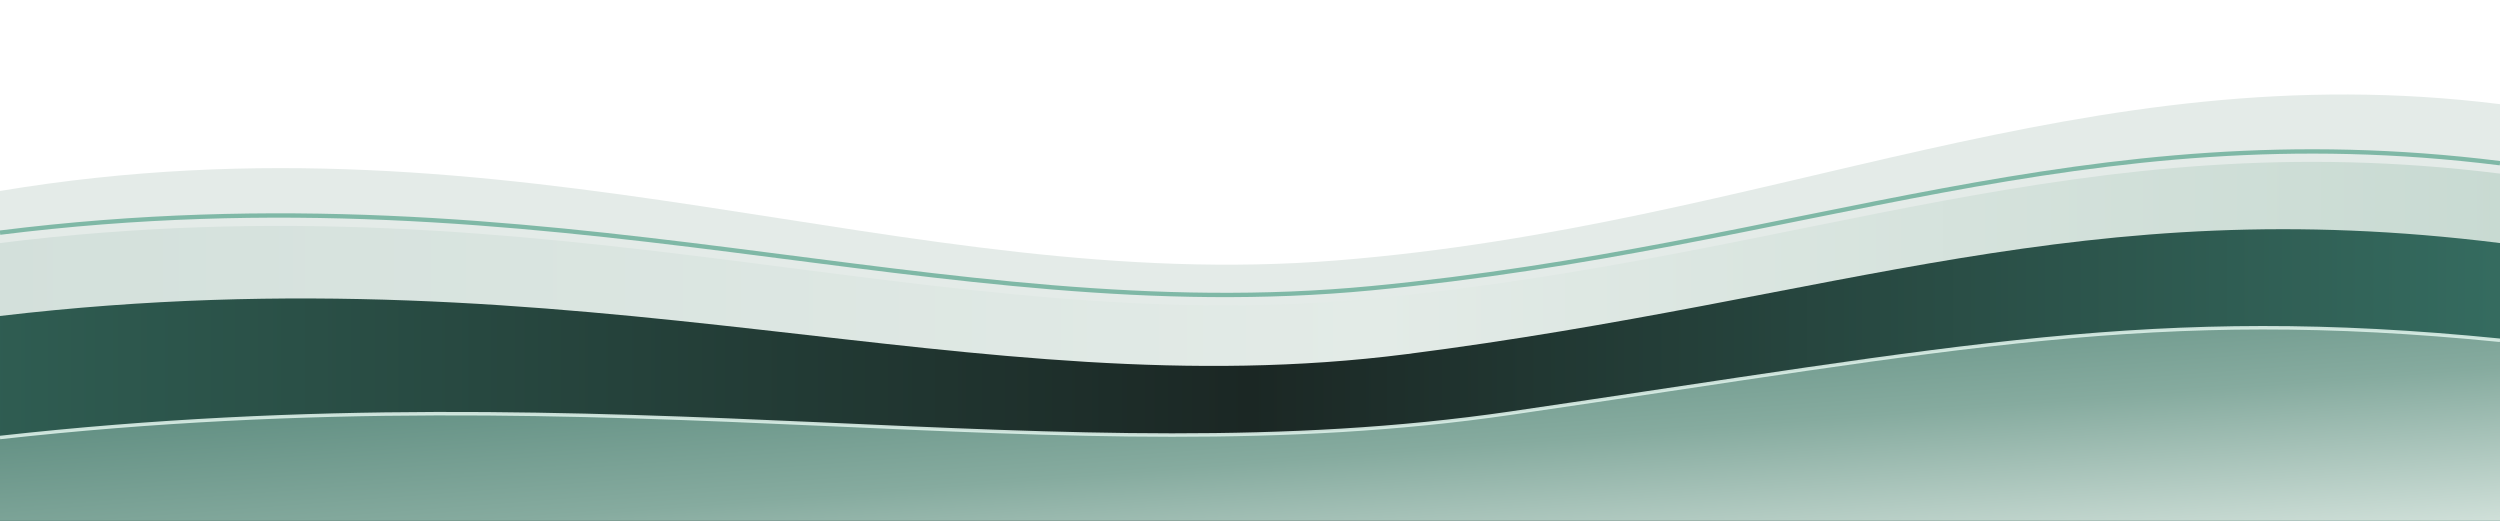
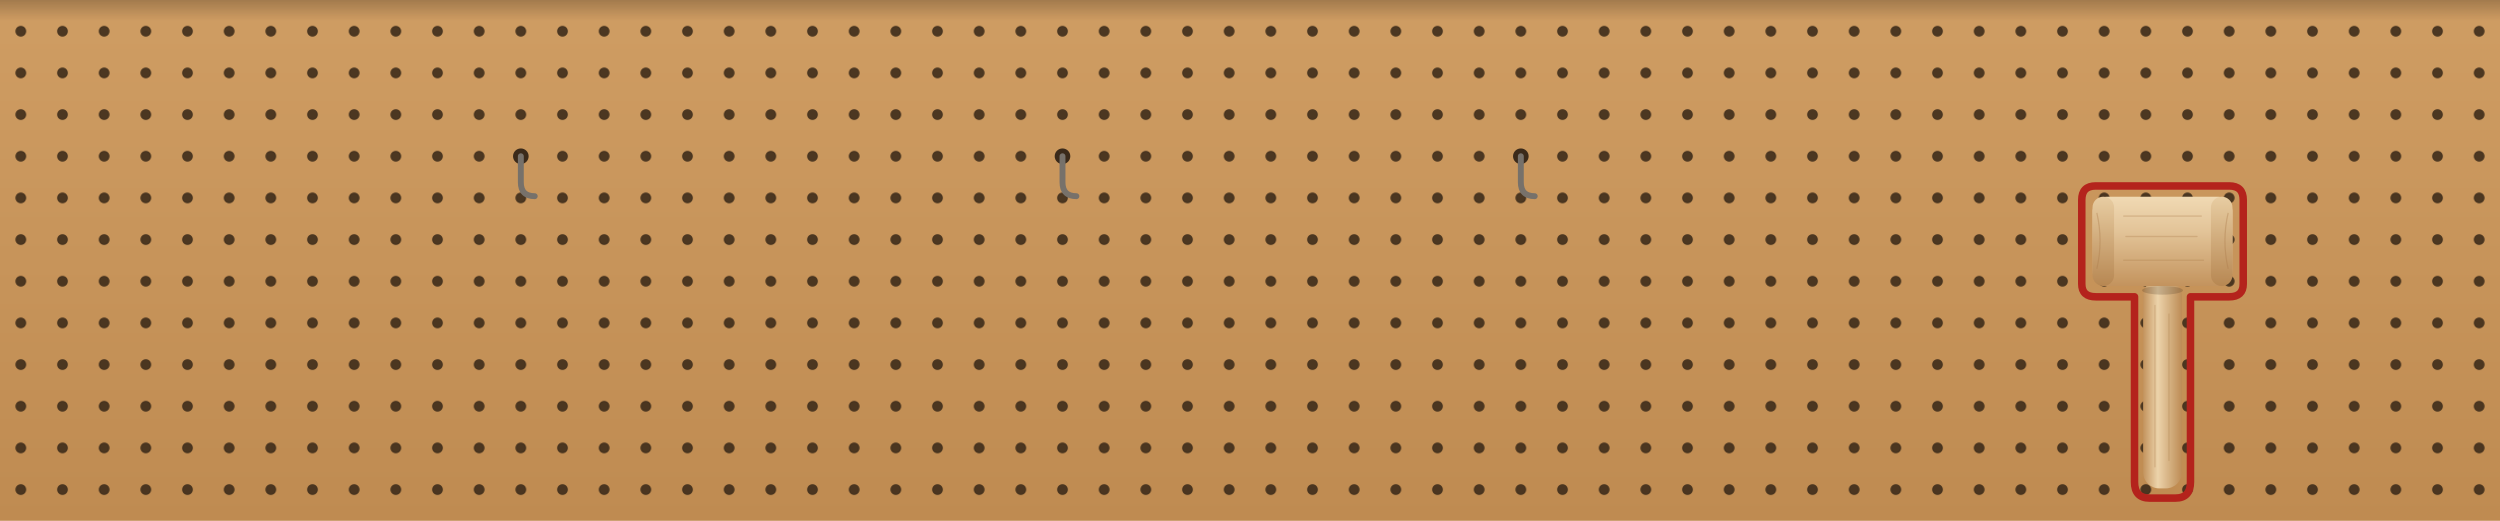
<svg xmlns="http://www.w3.org/2000/svg" viewBox="0 0 1440 300" preserveAspectRatio="xMidYMax slice">
  <defs>
-     <linearGradient id="b2" x1="0" x2="1">
-       <stop offset="0" stop-color="#d3e0db" />
-       <stop offset=".55" stop-color="#e3ebe7" />
-       <stop offset="1" stop-color="#c8dad2" />
+     <pattern id="holes" width="24" height="24" patternUnits="userSpaceOnUse" x="0" y="6">
+       <circle cx="12" cy="12" r="3.1" fill="#3b2a1a" fill-opacity=".88" />
+     </pattern>
+     <linearGradient id="board" x1="0" y1="0" x2="0" y2="1">
+       <stop offset="0" stop-color="#cf9d63" />
+       <stop offset="1" stop-color="#bf8b51" />
    </linearGradient>
-     <linearGradient id="b3" x1="0" x2="1">
-       <stop offset="0" stop-color="#2f5d52" />
-       <stop offset=".5" stop-color="#1b2724" />
-       <stop offset="1" stop-color="#356c60" />
+     <linearGradient id="edge" x1="0" y1="0" x2="0" y2="1">
+       <stop offset="0" stop-color="#3b2a1a" stop-opacity=".3" />
+       <stop offset="1" stop-color="#3b2a1a" stop-opacity="0" />
    </linearGradient>
-     <linearGradient id="b4" x1="0" x2="1" y1="0" y2="1">
-       <stop offset="0" stop-color="#477b6e" />
-       <stop offset=".6" stop-color="#86ab9f" />
-       <stop offset="1" stop-color="#d0e0d9" />
+     <linearGradient id="head" x1="0" y1="0" x2="0" y2="1">
+       <stop offset="0" stop-color="#f0d9b3" />
+       <stop offset=".4" stop-color="#e2c397" />
+       <stop offset="1" stop-color="#c3935d" />
+     </linearGradient>
+     <linearGradient id="handle" x1="0" y1="0" x2="1" y2="0">
+       <stop offset="0" stop-color="#c3935d" />
+       <stop offset=".38" stop-color="#ecd3aa" />
+       <stop offset="1" stop-color="#bd8c56" />
+     </linearGradient>
+     <linearGradient id="end" x1="0" y1="0" x2="0" y2="1">
+       <stop offset="0" stop-color="#e8cda2" />
+       <stop offset="1" stop-color="#b78752" />
    </linearGradient>
  </defs>
-   <path d="M0 110 C 300 60 520 170 770 150 S 1200 30 1440 60 V300 H0 Z" fill="#e4ebe8" />
-   <path d="M0 140 C 320 100 540 196 790 172 S 1200 70 1440 100 V300 H0 Z" fill="url(#b2)" />
-   <path d="M0 134 C 320 94 540 190 790 166 S 1200 64 1440 94" fill="none" stroke="#7fb8a6" stroke-width="2.5" />
-   <path d="M0 182 C 340 142 560 236 810 204 S 1200 110 1440 140 V300 H0 Z" fill="url(#b3)" />
-   <path d="M0 252 C 360 212 610 276 870 238 S 1240 176 1440 196 V300 H0 Z" fill="url(#b4)" />
-   <path d="M0 252 C 360 212 610 276 870 238 S 1240 176 1440 196" fill="none" stroke="#dcefe8" stroke-width="2" opacity=".9" />
+   <rect width="1440" height="300" fill="url(#board)" />
+   <rect width="1440" height="300" fill="url(#holes)" />
+   <rect width="1440" height="12" fill="url(#edge)" />
+   <circle cx="300" cy="90" r="4.5" fill="#3b2a1a" />
+   <path d="M300 90v15q0 8 8 8" fill="none" stroke="#77716a" stroke-width="3.4" stroke-linecap="round" />
+   <circle cx="612" cy="90" r="4.5" fill="#3b2a1a" />
+   <path d="M612 90v15q0 8 8 8" fill="none" stroke="#77716a" stroke-width="3.4" stroke-linecap="round" />
+   <circle cx="876" cy="90" r="4.5" fill="#3b2a1a" />
+   <path d="M876 90v15q0 8 8 8" fill="none" stroke="#77716a" stroke-width="3.4" stroke-linecap="round" />
+   <g transform="translate(1196 104) scale(.62)">
+     <path d="M18 5H142Q155 5 155 18V96Q155 108 142 108H106V280Q106 295 92 295H68Q54 295 54 280V108H18Q5 108 5 96V18Q5 5 18 5Z" fill="none" stroke="#b4231c" stroke-width="7" stroke-linejoin="round" />
+     <rect x="62" y="92" width="36" height="194" rx="15" fill="url(#handle)" />
+     <path d="M73 116v150M86 124v136" stroke="#a87a48" stroke-opacity=".3" stroke-width="1.2" stroke-linecap="round" />
+     <ellipse cx="80" cy="102" rx="19" ry="4" fill="#3b2a1a" fill-opacity=".2" />
+     <rect x="15" y="15" width="130" height="83" rx="14" fill="url(#head)" />
+     <rect x="15" y="15" width="20" height="83" rx="10" fill="url(#end)" />
+     <rect x="125" y="15" width="20" height="83" rx="10" fill="url(#end)" />
+     <path d="M19 30q6 26 0 52M141 30q-6 26 0 52" stroke="#a87a48" stroke-opacity=".35" stroke-width="1.2" fill="none" />
+     <path d="M44 33h72M46 52h66M44 74h74" stroke="#a87a48" stroke-opacity=".3" stroke-width="1.3" stroke-linecap="round" />
+   </g>
</svg>
